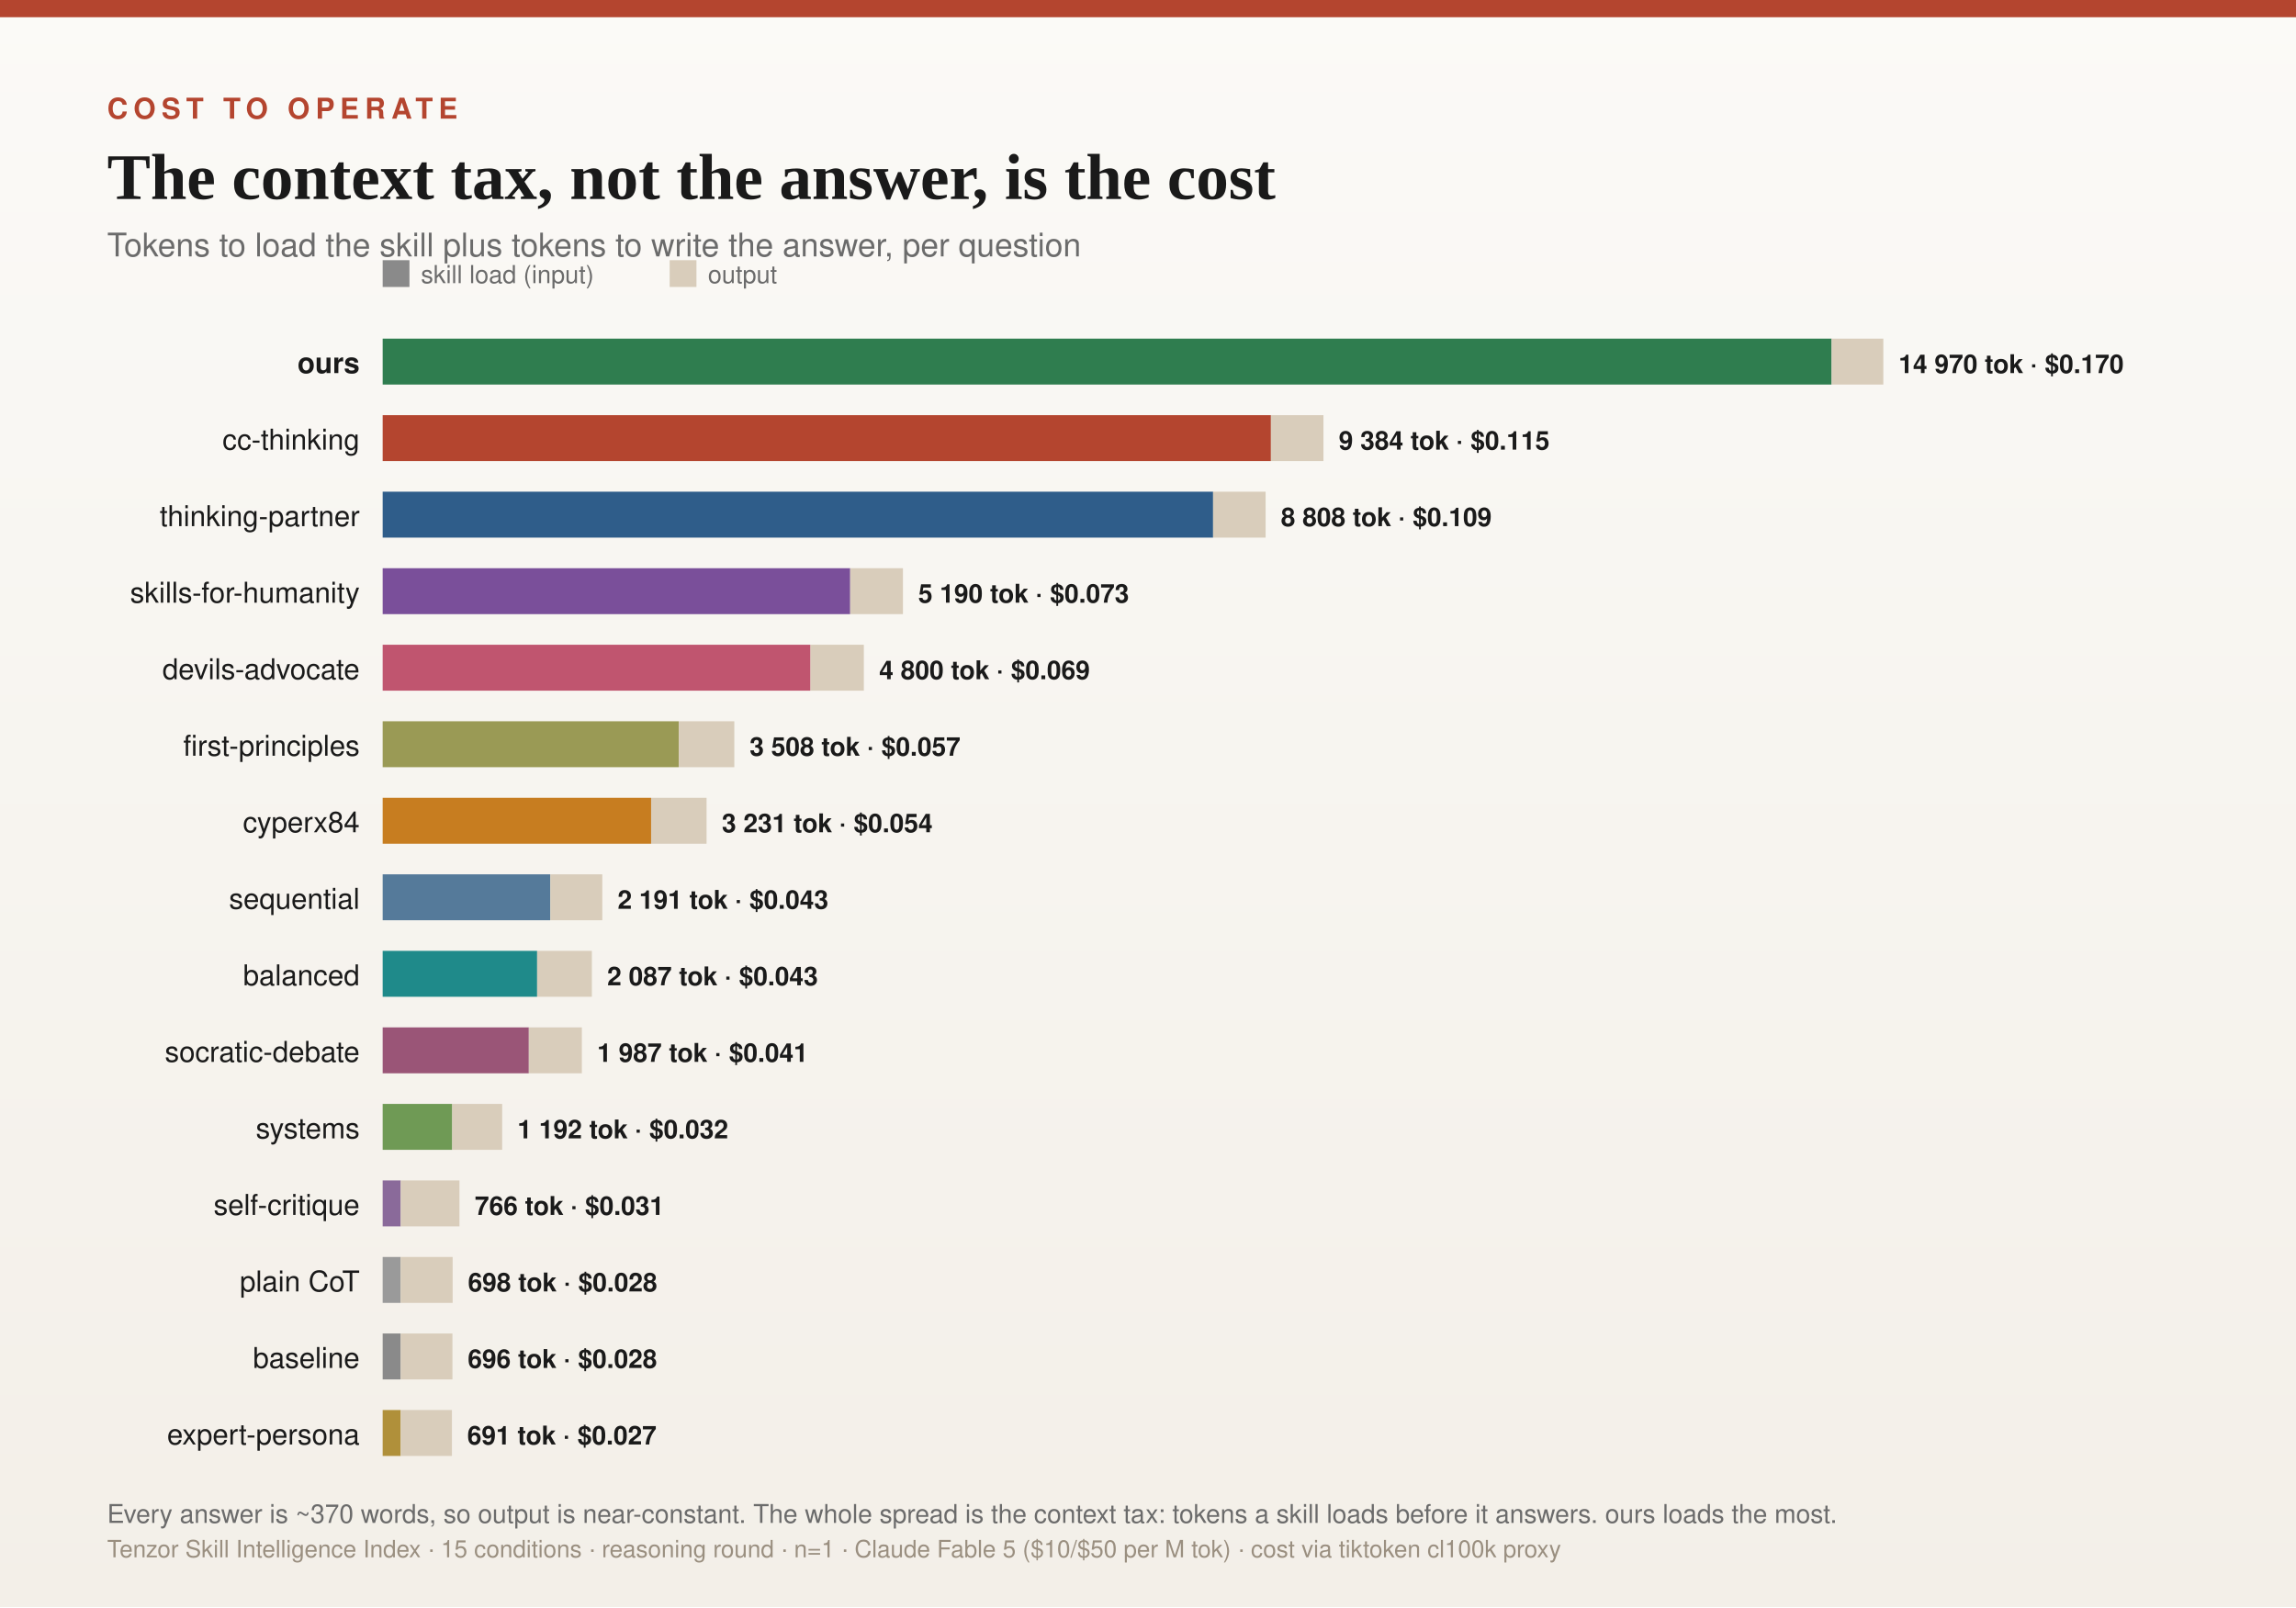
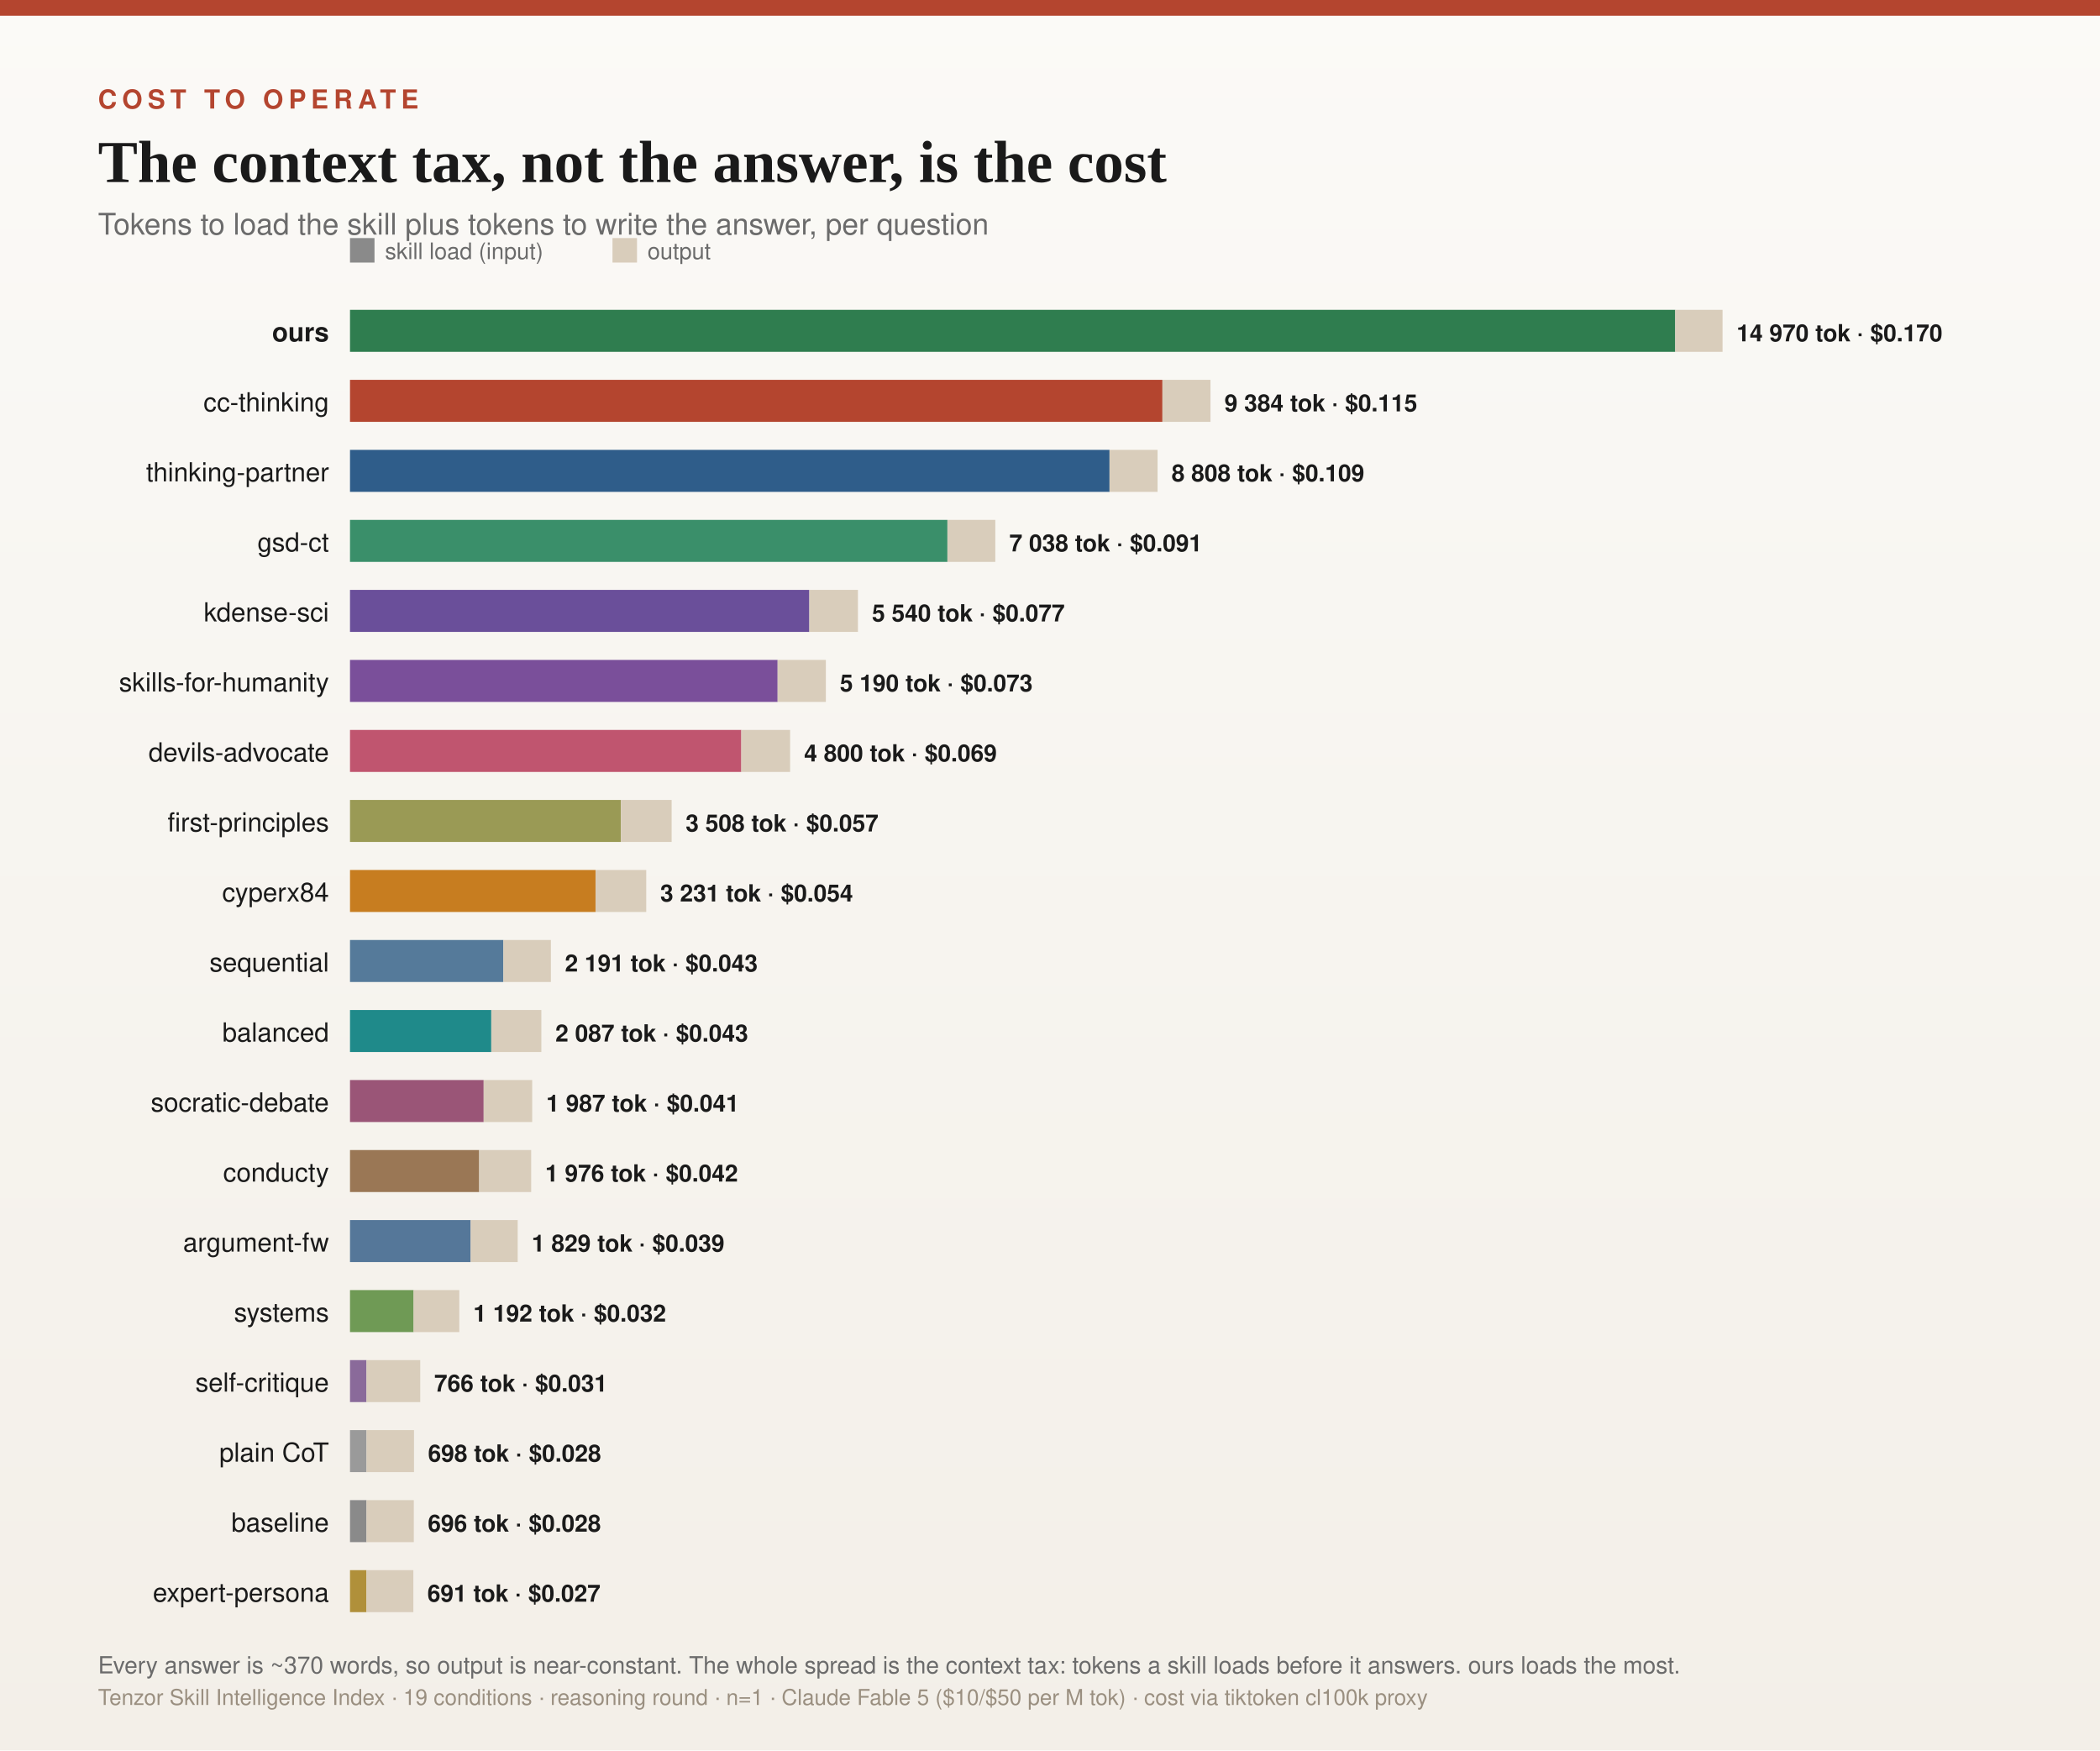
- <svg xmlns="http://www.w3.org/2000/svg" viewBox="0 0 1200 840" font-family="Georgia,'Times New Roman',serif">
+ <svg xmlns="http://www.w3.org/2000/svg" viewBox="0 0 1200 1000" font-family="Georgia,'Times New Roman',serif">
  <defs>
    <linearGradient id="bg" x1="0" y1="0" x2="0" y2="1">
      <stop offset="0" stop-color="#fbfaf7" />
      <stop offset="1" stop-color="#f3efe8" />
    </linearGradient>
  </defs>
-   <rect width="1200" height="840" fill="url(#bg)" />
+   <rect width="1200" height="1000" fill="url(#bg)" />
  <rect x="0" y="0" width="1200" height="9" fill="#b4452f" />
  <text x="56" y="62" font-size="15" letter-spacing="3" fill="#b4452f" font-family="Helvetica,Arial,sans-serif" font-weight="700">COST TO OPERATE</text>
  <text x="56" y="104" font-size="34" fill="#1a1a1a" font-weight="700">The context tax, not the answer, is the cost</text>
  <text x="56" y="134" font-size="17" fill="#6b6b6b" font-family="Helvetica,Arial,sans-serif">Tokens to load the skill plus tokens to write the answer, per question</text>
  <text x="188" y="195" text-anchor="end" font-size="15" fill="#1a1a1a" font-family="Helvetica,Arial,sans-serif" font-weight="700">ours</text>
  <rect x="200" y="177" width="757.279" height="24" fill="#2f7d4f" />
  <rect x="957.279" y="177" width="27.034" height="24" fill="#d9cdbb" />
  <text x="992.314" y="195" font-size="13.5" fill="#1a1a1a" font-family="Helvetica,Arial,sans-serif" font-weight="700">14 970 tok · $0.170</text>
  <text x="188" y="235" text-anchor="end" font-size="15" fill="#1a1a1a" font-family="Helvetica,Arial,sans-serif">cc-thinking</text>
  <rect x="200" y="217" width="464.249" height="24" fill="#b4452f" />
  <rect x="664.249" y="217" width="27.454" height="24" fill="#d9cdbb" />
  <text x="699.702" y="235" font-size="13.5" fill="#1a1a1a" font-family="Helvetica,Arial,sans-serif" font-weight="700">9 384 tok · $0.115</text>
  <text x="188" y="275" text-anchor="end" font-size="15" fill="#1a1a1a" font-family="Helvetica,Arial,sans-serif">thinking-partner</text>
  <rect x="200" y="257" width="434.018" height="24" fill="#2f5d8a" />
  <rect x="634.018" y="257" width="27.454" height="24" fill="#d9cdbb" />
  <text x="669.472" y="275" font-size="13.5" fill="#1a1a1a" font-family="Helvetica,Arial,sans-serif" font-weight="700">8 808 tok · $0.109</text>
-   <text x="188" y="315" text-anchor="end" font-size="15" fill="#1a1a1a" font-family="Helvetica,Arial,sans-serif">skills-for-humanity</text>
-   <rect x="200" y="297" width="244.358" height="24" fill="#7a4f9a" />
-   <rect x="444.358" y="297" width="27.558" height="24" fill="#d9cdbb" />
-   <text x="479.916" y="315" font-size="13.5" fill="#1a1a1a" font-family="Helvetica,Arial,sans-serif" font-weight="700">5 190 tok · $0.073</text>
-   <text x="188" y="355" text-anchor="end" font-size="15" fill="#1a1a1a" font-family="Helvetica,Arial,sans-serif">devils-advocate</text>
-   <rect x="200" y="337" width="223.611" height="24" fill="#c0556f" />
-   <rect x="423.611" y="337" width="27.873" height="24" fill="#d9cdbb" />
-   <text x="459.483" y="355" font-size="13.5" fill="#1a1a1a" font-family="Helvetica,Arial,sans-serif" font-weight="700">4 800 tok · $0.069</text>
-   <text x="188" y="395" text-anchor="end" font-size="15" fill="#1a1a1a" font-family="Helvetica,Arial,sans-serif">first-principles</text>
-   <rect x="200" y="377" width="154.767" height="24" fill="#9a9a55" />
-   <rect x="354.767" y="377" width="29.025" height="24" fill="#d9cdbb" />
-   <text x="391.792" y="395" font-size="13.5" fill="#1a1a1a" font-family="Helvetica,Arial,sans-serif" font-weight="700">3 508 tok · $0.057</text>
-   <text x="188" y="435" text-anchor="end" font-size="15" fill="#1a1a1a" font-family="Helvetica,Arial,sans-serif">cyperx84</text>
-   <rect x="200" y="417" width="140.307" height="24" fill="#c77d20" />
-   <rect x="340.307" y="417" width="28.973" height="24" fill="#d9cdbb" />
-   <text x="377.28" y="435" font-size="13.5" fill="#1a1a1a" font-family="Helvetica,Arial,sans-serif" font-weight="700">3 231 tok · $0.054</text>
-   <text x="188" y="475" text-anchor="end" font-size="15" fill="#1a1a1a" font-family="Helvetica,Arial,sans-serif">sequential</text>
-   <rect x="200" y="457" width="87.652" height="24" fill="#557a9a" />
-   <rect x="287.652" y="457" width="27.139" height="24" fill="#d9cdbb" />
-   <text x="322.792" y="475" font-size="13.5" fill="#1a1a1a" font-family="Helvetica,Arial,sans-serif" font-weight="700">2 191 tok · $0.043</text>
-   <text x="188" y="515" text-anchor="end" font-size="15" fill="#1a1a1a" font-family="Helvetica,Arial,sans-serif">balanced</text>
-   <rect x="200" y="497" width="80.737" height="24" fill="#1f8a8a" />
-   <rect x="280.737" y="497" width="28.606" height="24" fill="#d9cdbb" />
-   <text x="317.343" y="515" font-size="13.5" fill="#1a1a1a" font-family="Helvetica,Arial,sans-serif" font-weight="700">2 087 tok · $0.043</text>
-   <text x="188" y="555" text-anchor="end" font-size="15" fill="#1a1a1a" font-family="Helvetica,Arial,sans-serif">socratic-debate</text>
-   <rect x="200" y="537" width="76.388" height="24" fill="#9a5577" />
-   <rect x="276.388" y="537" width="27.716" height="24" fill="#d9cdbb" />
-   <text x="312.104" y="555" font-size="13.5" fill="#1a1a1a" font-family="Helvetica,Arial,sans-serif" font-weight="700">1 987 tok · $0.041</text>
-   <text x="188" y="595" text-anchor="end" font-size="15" fill="#1a1a1a" font-family="Helvetica,Arial,sans-serif">systems</text>
-   <rect x="200" y="577" width="36.36" height="24" fill="#6f9a55" />
-   <rect x="236.36" y="577" width="26.091" height="24" fill="#d9cdbb" />
-   <text x="270.452" y="595" font-size="13.5" fill="#1a1a1a" font-family="Helvetica,Arial,sans-serif" font-weight="700">1 192 tok · $0.032</text>
-   <text x="188" y="635" text-anchor="end" font-size="15" fill="#1a1a1a" font-family="Helvetica,Arial,sans-serif">self-critique</text>
-   <rect x="200" y="617" width="9.431" height="24" fill="#8a6a9a" />
-   <rect x="209.431" y="617" width="30.702" height="24" fill="#d9cdbb" />
-   <text x="248.133" y="635" font-size="13.5" fill="#1a1a1a" font-family="Helvetica,Arial,sans-serif" font-weight="700">766 tok · $0.031</text>
-   <text x="188" y="675" text-anchor="end" font-size="15" fill="#1a1a1a" font-family="Helvetica,Arial,sans-serif">plain CoT</text>
-   <rect x="200" y="657" width="9.431" height="24" fill="#9a9a9a" />
-   <rect x="209.431" y="657" width="27.139" height="24" fill="#d9cdbb" />
-   <text x="244.57" y="675" font-size="13.5" fill="#1a1a1a" font-family="Helvetica,Arial,sans-serif" font-weight="700">698 tok · $0.028</text>
-   <text x="188" y="715" text-anchor="end" font-size="15" fill="#1a1a1a" font-family="Helvetica,Arial,sans-serif">baseline</text>
-   <rect x="200" y="697" width="9.431" height="24" fill="#8a8a8a" />
-   <rect x="209.431" y="697" width="27.034" height="24" fill="#d9cdbb" />
-   <text x="244.465" y="715" font-size="13.5" fill="#1a1a1a" font-family="Helvetica,Arial,sans-serif" font-weight="700">696 tok · $0.028</text>
-   <text x="188" y="755" text-anchor="end" font-size="15" fill="#1a1a1a" font-family="Helvetica,Arial,sans-serif">expert-persona</text>
-   <rect x="200" y="737" width="9.431" height="24" fill="#b0903a" />
-   <rect x="209.431" y="737" width="26.772" height="24" fill="#d9cdbb" />
-   <text x="244.203" y="755" font-size="13.5" fill="#1a1a1a" font-family="Helvetica,Arial,sans-serif" font-weight="700">691 tok · $0.027</text>
+   <text x="188" y="315" text-anchor="end" font-size="15" fill="#1a1a1a" font-family="Helvetica,Arial,sans-serif">gsd-ct</text>
+   <rect x="200" y="297" width="341.389" height="24" fill="#3a8f6a" />
+   <rect x="541.389" y="297" width="27.349" height="24" fill="#d9cdbb" />
+   <text x="576.737" y="315" font-size="13.5" fill="#1a1a1a" font-family="Helvetica,Arial,sans-serif" font-weight="700">7 038 tok · $0.091</text>
+   <text x="188" y="355" text-anchor="end" font-size="15" fill="#1a1a1a" font-family="Helvetica,Arial,sans-serif">kdense-sci</text>
+   <rect x="200" y="337" width="262.486" height="24" fill="#6a4f9a" />
+   <rect x="462.486" y="337" width="27.768" height="24" fill="#d9cdbb" />
+   <text x="498.254" y="355" font-size="13.5" fill="#1a1a1a" font-family="Helvetica,Arial,sans-serif" font-weight="700">5 540 tok · $0.077</text>
+   <text x="188" y="395" text-anchor="end" font-size="15" fill="#1a1a1a" font-family="Helvetica,Arial,sans-serif">skills-for-humanity</text>
+   <rect x="200" y="377" width="244.358" height="24" fill="#7a4f9a" />
+   <rect x="444.358" y="377" width="27.558" height="24" fill="#d9cdbb" />
+   <text x="479.916" y="395" font-size="13.5" fill="#1a1a1a" font-family="Helvetica,Arial,sans-serif" font-weight="700">5 190 tok · $0.073</text>
+   <text x="188" y="435" text-anchor="end" font-size="15" fill="#1a1a1a" font-family="Helvetica,Arial,sans-serif">devils-advocate</text>
+   <rect x="200" y="417" width="223.611" height="24" fill="#c0556f" />
+   <rect x="423.611" y="417" width="27.873" height="24" fill="#d9cdbb" />
+   <text x="459.483" y="435" font-size="13.5" fill="#1a1a1a" font-family="Helvetica,Arial,sans-serif" font-weight="700">4 800 tok · $0.069</text>
+   <text x="188" y="475" text-anchor="end" font-size="15" fill="#1a1a1a" font-family="Helvetica,Arial,sans-serif">first-principles</text>
+   <rect x="200" y="457" width="154.767" height="24" fill="#9a9a55" />
+   <rect x="354.767" y="457" width="29.025" height="24" fill="#d9cdbb" />
+   <text x="391.792" y="475" font-size="13.5" fill="#1a1a1a" font-family="Helvetica,Arial,sans-serif" font-weight="700">3 508 tok · $0.057</text>
+   <text x="188" y="515" text-anchor="end" font-size="15" fill="#1a1a1a" font-family="Helvetica,Arial,sans-serif">cyperx84</text>
+   <rect x="200" y="497" width="140.307" height="24" fill="#c77d20" />
+   <rect x="340.307" y="497" width="28.973" height="24" fill="#d9cdbb" />
+   <text x="377.28" y="515" font-size="13.5" fill="#1a1a1a" font-family="Helvetica,Arial,sans-serif" font-weight="700">3 231 tok · $0.054</text>
+   <text x="188" y="555" text-anchor="end" font-size="15" fill="#1a1a1a" font-family="Helvetica,Arial,sans-serif">sequential</text>
+   <rect x="200" y="537" width="87.652" height="24" fill="#557a9a" />
+   <rect x="287.652" y="537" width="27.139" height="24" fill="#d9cdbb" />
+   <text x="322.792" y="555" font-size="13.5" fill="#1a1a1a" font-family="Helvetica,Arial,sans-serif" font-weight="700">2 191 tok · $0.043</text>
+   <text x="188" y="595" text-anchor="end" font-size="15" fill="#1a1a1a" font-family="Helvetica,Arial,sans-serif">balanced</text>
+   <rect x="200" y="577" width="80.737" height="24" fill="#1f8a8a" />
+   <rect x="280.737" y="577" width="28.606" height="24" fill="#d9cdbb" />
+   <text x="317.343" y="595" font-size="13.5" fill="#1a1a1a" font-family="Helvetica,Arial,sans-serif" font-weight="700">2 087 tok · $0.043</text>
+   <text x="188" y="635" text-anchor="end" font-size="15" fill="#1a1a1a" font-family="Helvetica,Arial,sans-serif">socratic-debate</text>
+   <rect x="200" y="617" width="76.388" height="24" fill="#9a5577" />
+   <rect x="276.388" y="617" width="27.716" height="24" fill="#d9cdbb" />
+   <text x="312.104" y="635" font-size="13.5" fill="#1a1a1a" font-family="Helvetica,Arial,sans-serif" font-weight="700">1 987 tok · $0.041</text>
+   <text x="188" y="675" text-anchor="end" font-size="15" fill="#1a1a1a" font-family="Helvetica,Arial,sans-serif">conducty</text>
+   <rect x="200" y="657" width="73.821" height="24" fill="#9a7755" />
+   <rect x="273.821" y="657" width="29.706" height="24" fill="#d9cdbb" />
+   <text x="311.527" y="675" font-size="13.5" fill="#1a1a1a" font-family="Helvetica,Arial,sans-serif" font-weight="700">1 976 tok · $0.042</text>
+   <text x="188" y="715" text-anchor="end" font-size="15" fill="#1a1a1a" font-family="Helvetica,Arial,sans-serif">argument-fw</text>
+   <rect x="200" y="697" width="68.948" height="24" fill="#557799" />
+   <rect x="268.948" y="697" width="26.877" height="24" fill="#d9cdbb" />
+   <text x="303.826" y="715" font-size="13.5" fill="#1a1a1a" font-family="Helvetica,Arial,sans-serif" font-weight="700">1 829 tok · $0.039</text>
+   <text x="188" y="755" text-anchor="end" font-size="15" fill="#1a1a1a" font-family="Helvetica,Arial,sans-serif">systems</text>
+   <rect x="200" y="737" width="36.36" height="24" fill="#6f9a55" />
+   <rect x="236.36" y="737" width="26.091" height="24" fill="#d9cdbb" />
+   <text x="270.452" y="755" font-size="13.5" fill="#1a1a1a" font-family="Helvetica,Arial,sans-serif" font-weight="700">1 192 tok · $0.032</text>
+   <text x="188" y="795" text-anchor="end" font-size="15" fill="#1a1a1a" font-family="Helvetica,Arial,sans-serif">self-critique</text>
+   <rect x="200" y="777" width="9.431" height="24" fill="#8a6a9a" />
+   <rect x="209.431" y="777" width="30.702" height="24" fill="#d9cdbb" />
+   <text x="248.133" y="795" font-size="13.5" fill="#1a1a1a" font-family="Helvetica,Arial,sans-serif" font-weight="700">766 tok · $0.031</text>
+   <text x="188" y="835" text-anchor="end" font-size="15" fill="#1a1a1a" font-family="Helvetica,Arial,sans-serif">plain CoT</text>
+   <rect x="200" y="817" width="9.431" height="24" fill="#9a9a9a" />
+   <rect x="209.431" y="817" width="27.139" height="24" fill="#d9cdbb" />
+   <text x="244.57" y="835" font-size="13.5" fill="#1a1a1a" font-family="Helvetica,Arial,sans-serif" font-weight="700">698 tok · $0.028</text>
+   <text x="188" y="875" text-anchor="end" font-size="15" fill="#1a1a1a" font-family="Helvetica,Arial,sans-serif">baseline</text>
+   <rect x="200" y="857" width="9.431" height="24" fill="#8a8a8a" />
+   <rect x="209.431" y="857" width="27.034" height="24" fill="#d9cdbb" />
+   <text x="244.465" y="875" font-size="13.5" fill="#1a1a1a" font-family="Helvetica,Arial,sans-serif" font-weight="700">696 tok · $0.028</text>
+   <text x="188" y="915" text-anchor="end" font-size="15" fill="#1a1a1a" font-family="Helvetica,Arial,sans-serif">expert-persona</text>
+   <rect x="200" y="897" width="9.431" height="24" fill="#b0903a" />
+   <rect x="209.431" y="897" width="26.772" height="24" fill="#d9cdbb" />
+   <text x="244.203" y="915" font-size="13.5" fill="#1a1a1a" font-family="Helvetica,Arial,sans-serif" font-weight="700">691 tok · $0.027</text>
  <rect x="200" y="136" width="14" height="14" fill="#8a8a8a" />
  <text x="220" y="148" font-size="13" fill="#6b6b6b" font-family="Helvetica,Arial,sans-serif">skill load (input)</text>
  <rect x="350" y="136" width="14" height="14" fill="#d9cdbb" />
  <text x="370" y="148" font-size="13" fill="#6b6b6b" font-family="Helvetica,Arial,sans-serif">output</text>
-   <text x="56" y="796" font-size="13.5" fill="#6b6b6b" font-family="Helvetica,Arial,sans-serif">Every answer is ~370 words, so output is near-constant. The whole spread is the context tax: tokens a skill loads before it answers. ours loads the most.</text>
-   <text x="56" y="814" font-size="12.5" fill="#9a8f80" font-family="Helvetica,Arial,sans-serif">Tenzor Skill Intelligence Index · 15 conditions · reasoning round · n=1 · Claude Fable 5 ($10/$50 per M tok) · cost via tiktoken cl100k proxy</text>
+   <text x="56" y="956" font-size="13.5" fill="#6b6b6b" font-family="Helvetica,Arial,sans-serif">Every answer is ~370 words, so output is near-constant. The whole spread is the context tax: tokens a skill loads before it answers. ours loads the most.</text>
+   <text x="56" y="974" font-size="12.5" fill="#9a8f80" font-family="Helvetica,Arial,sans-serif">Tenzor Skill Intelligence Index · 19 conditions · reasoning round · n=1 · Claude Fable 5 ($10/$50 per M tok) · cost via tiktoken cl100k proxy</text>
</svg>
